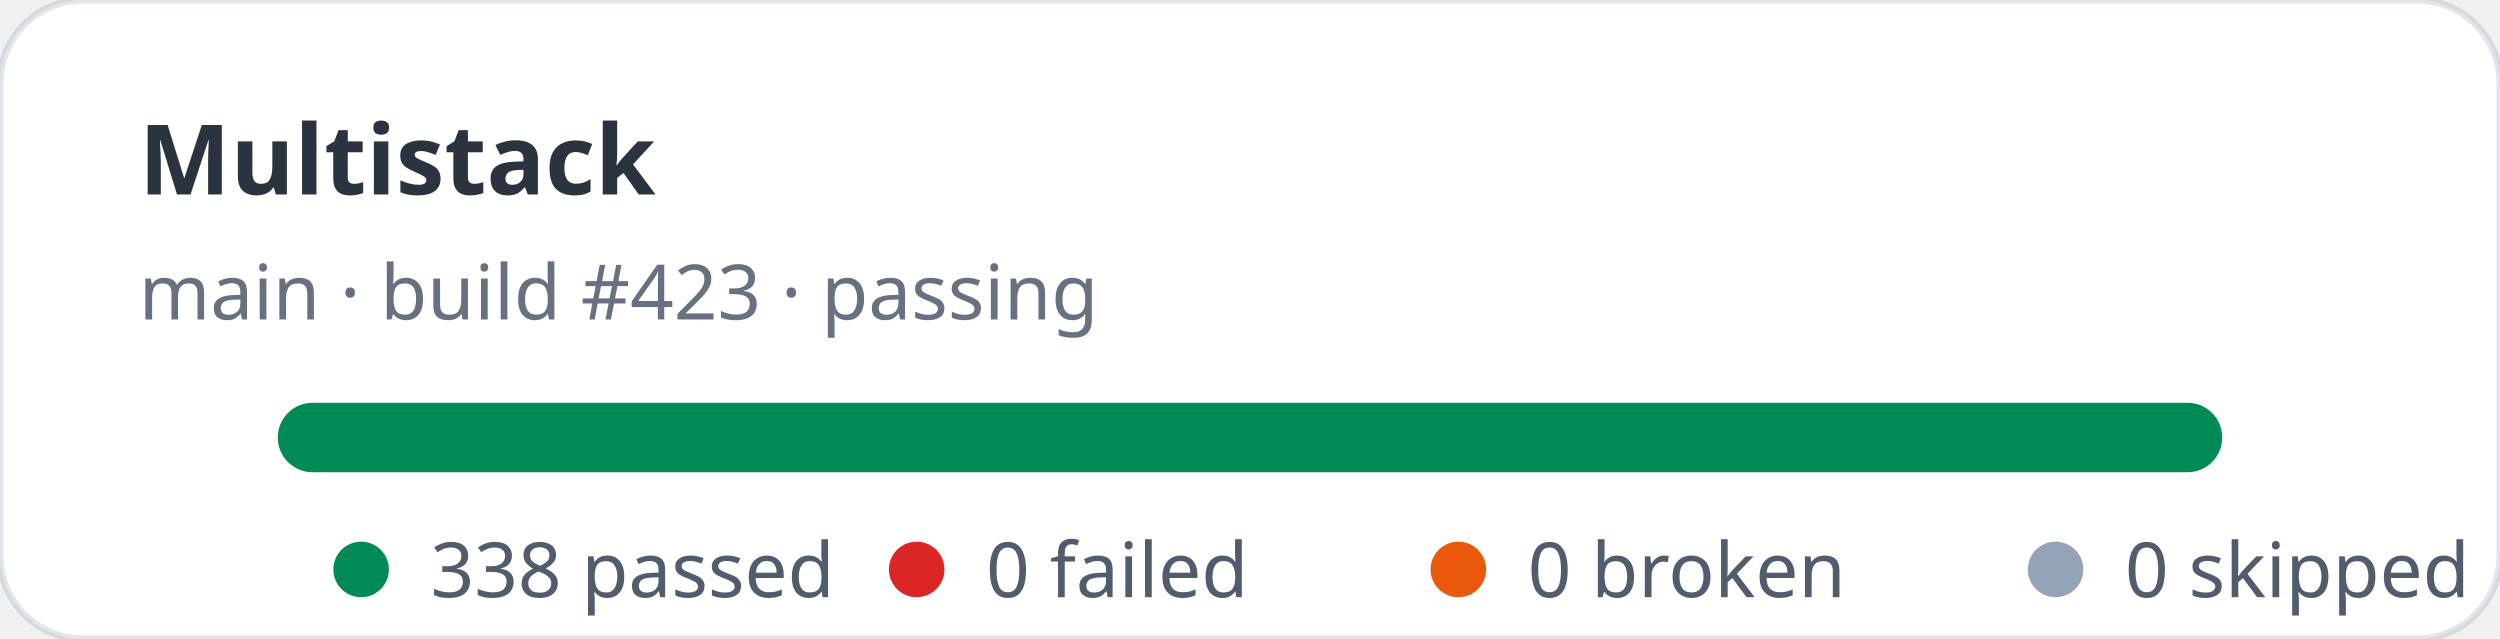
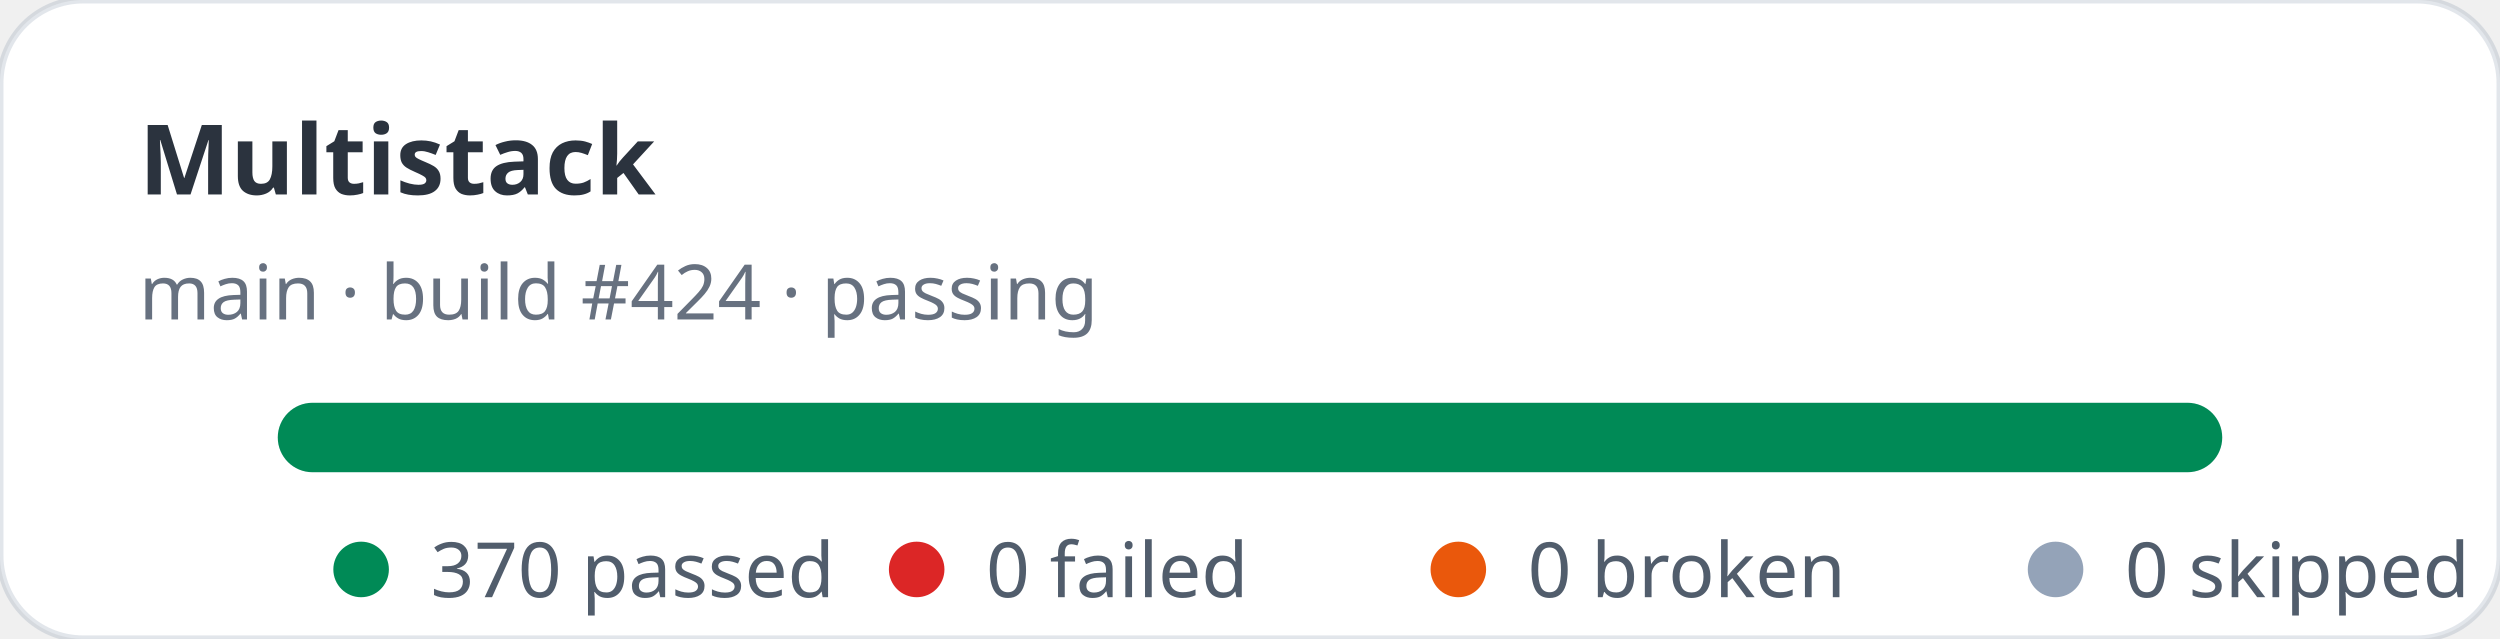
- <svg xmlns="http://www.w3.org/2000/svg" width="360" height="92" viewBox="0 0 360 92" role="img" aria-label="Multistack stats: 338 passed, 0 failed">
+ <svg xmlns="http://www.w3.org/2000/svg" width="360" height="92" viewBox="0 0 360 92" role="img" aria-label="Multistack stats: 370 passed, 0 failed">
  <rect width="360" height="92" rx="12" fill="#ffffff" stroke="rgba(11,48,86,0.12)" />
  <text x="20" y="28" fill="rgba(1,10,24,0.83)" font-family="ui-sans-serif,system-ui,sans-serif" font-size="14" font-weight="700">Multistack</text>
-   <text x="20" y="46" fill="rgba(2,19,44,0.6)" font-family="ui-sans-serif,system-ui,sans-serif" font-size="11">main · build #423 · passing</text>
+   <text x="20" y="46" fill="rgba(2,19,44,0.6)" font-family="ui-sans-serif,system-ui,sans-serif" font-size="11">main · build #424 · passing</text>
  <rect x="40" y="58" width="280" height="10" rx="5" fill="#e2e8f0" />
  <rect x="40" y="58" width="280" height="10" rx="5" fill="#008a56" />
  <g font-family="ui-sans-serif,system-ui,sans-serif" font-size="11" fill="rgba(1,18,40,0.68)">
    <circle cx="52" cy="82" r="4" fill="#008a56" />
-     <text x="62" y="86">338 passed</text>
+     <text x="62" y="86">370 passed</text>
    <circle cx="132" cy="82" r="4" fill="#dc2626" />
    <text x="142" y="86">0 failed</text>
    <circle cx="210" cy="82" r="4" fill="#ea580c" />
    <text x="220" y="86">0 broken</text>
    <circle cx="296" cy="82" r="4" fill="#94a3b8" />
    <text x="306" y="86">0 skipped</text>
  </g>
</svg>
